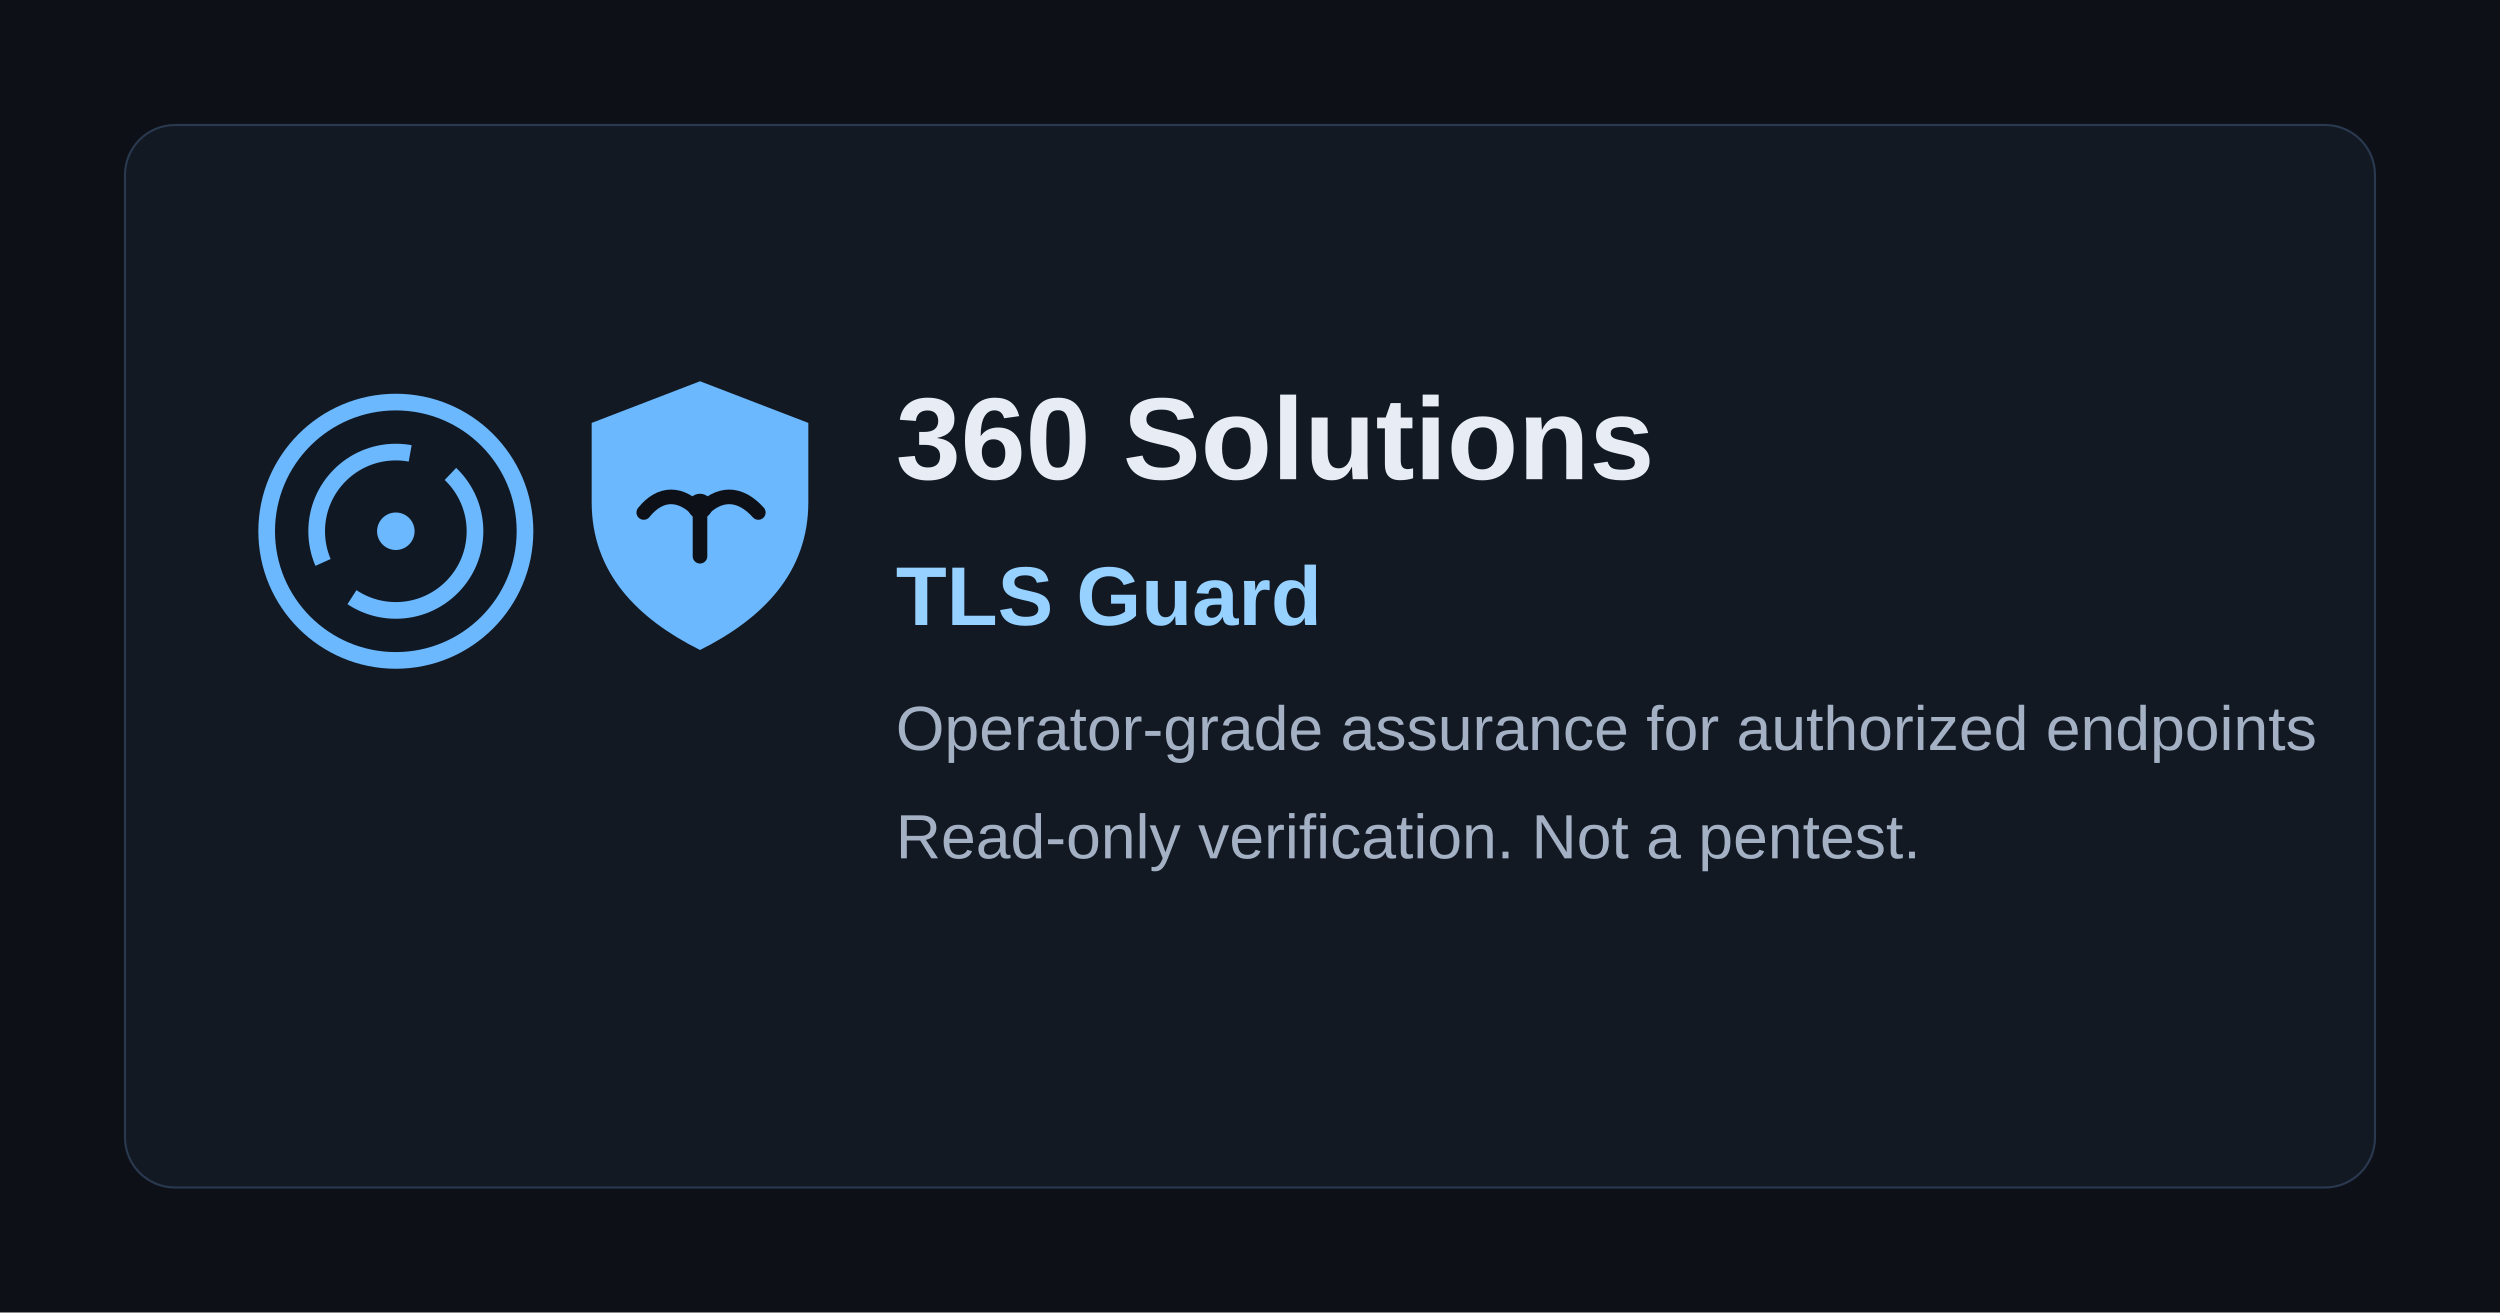
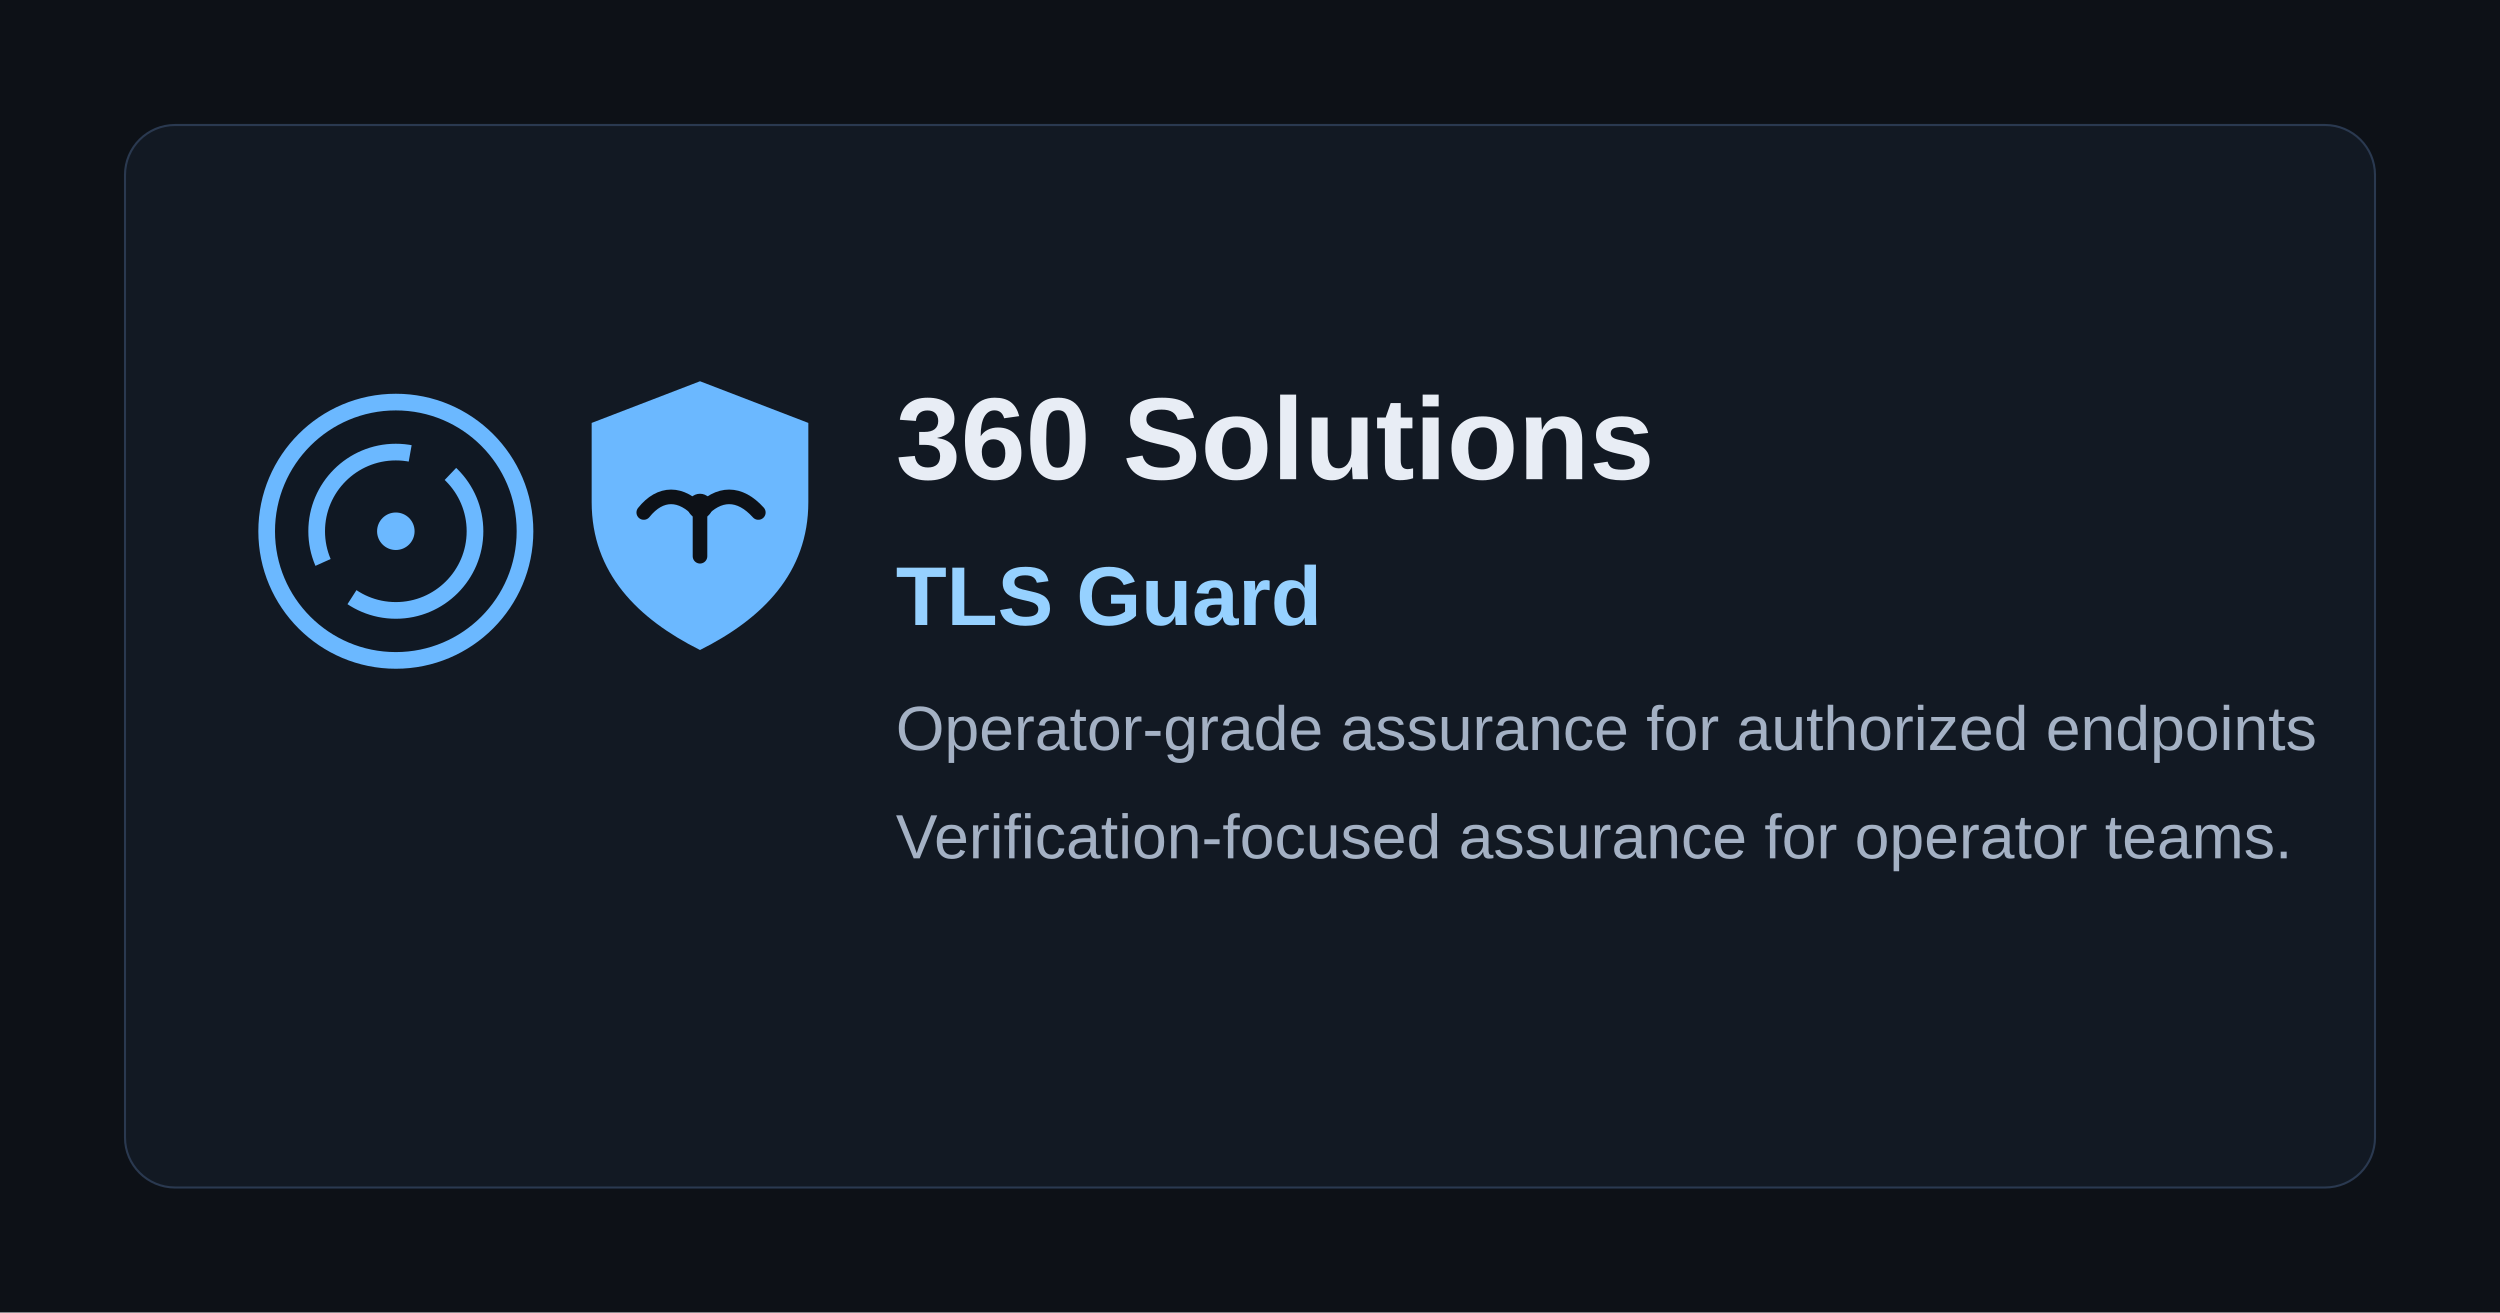
<svg xmlns="http://www.w3.org/2000/svg" viewBox="0 0 1200 630">
  <rect width="1200" height="630" fill="#0d1117" />
  <rect x="60" y="60" width="1080" height="510" rx="24" fill="#121923" stroke="#2a3950" />
  <g transform="translate(120 185)">
    <circle cx="70" cy="70" r="62" fill="#101823" stroke="#6bb8ff" stroke-width="8" />
    <circle cx="70" cy="70" r="38" fill="none" stroke="#6bb8ff" stroke-width="8" stroke-dasharray="82 22" />
    <circle cx="70" cy="70" r="9" fill="#6bb8ff" />
  </g>
  <g transform="translate(260 175)">
    <path d="M76 8 24 28v38c0 34 22 56 52 71 30-15 52-37 52-71V28Z" fill="#6bb8ff" />
    <path d="M49 71c8-10 18-10 27 0m0 0c9-10 19-10 28 0m-28 0v21" stroke="#0d1117" stroke-width="7" fill="none" stroke-linecap="round" />
    <circle cx="76" cy="68" r="6" fill="#0d1117" />
  </g>
  <text x="430" y="230" fill="#e8edf5" font-size="56" font-family="Arial, Helvetica, sans-serif" font-weight="700">360 Solutions</text>
  <text x="430" y="300" fill="#96d1ff" font-size="40" font-family="Arial, Helvetica, sans-serif" font-weight="600">TLS Guard</text>
  <text x="430" y="360" fill="#a4b1c4" font-size="30" font-family="Arial, Helvetica, sans-serif">Operator-grade assurance for authorized endpoints</text>
-   <text x="430" y="412" fill="#a4b1c4" font-size="30" font-family="Arial, Helvetica, sans-serif">Read-only verification. Not a pentest.</text>
+   <text x="430" y="412" fill="#a4b1c4" font-size="30" font-family="Arial, Helvetica, sans-serif">Verification-focused assurance for operator teams.</text>
</svg>
